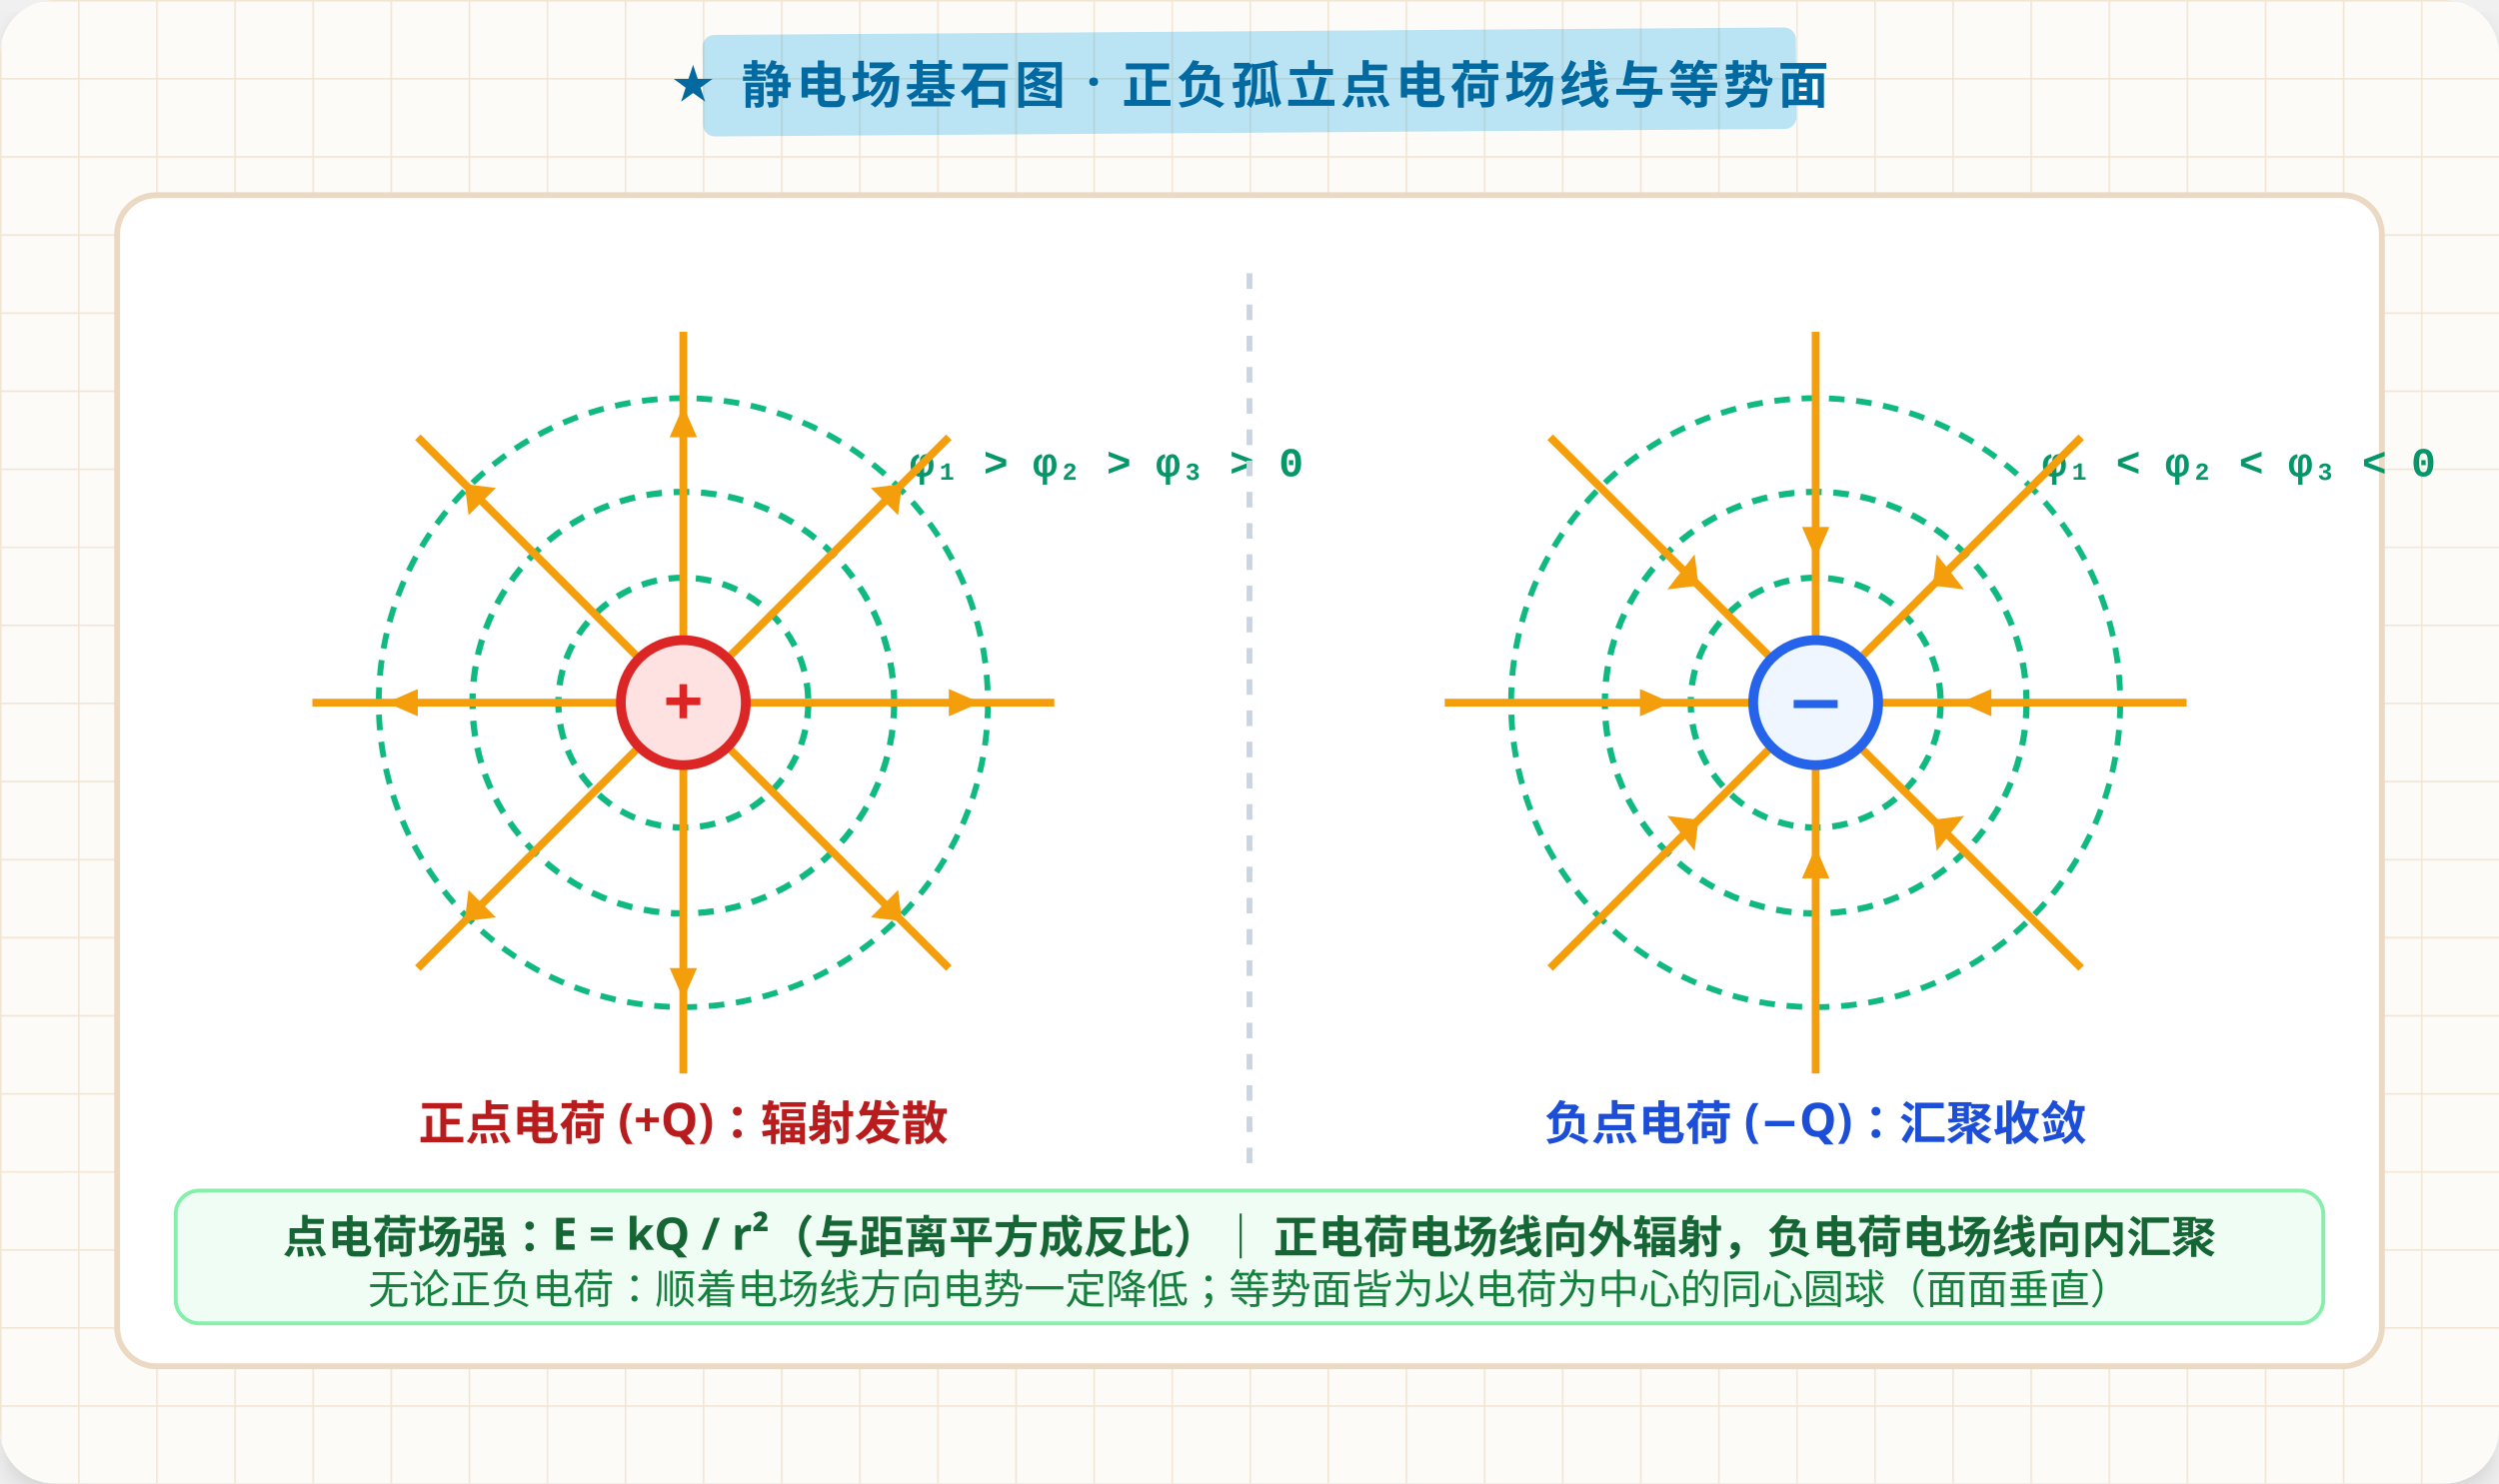
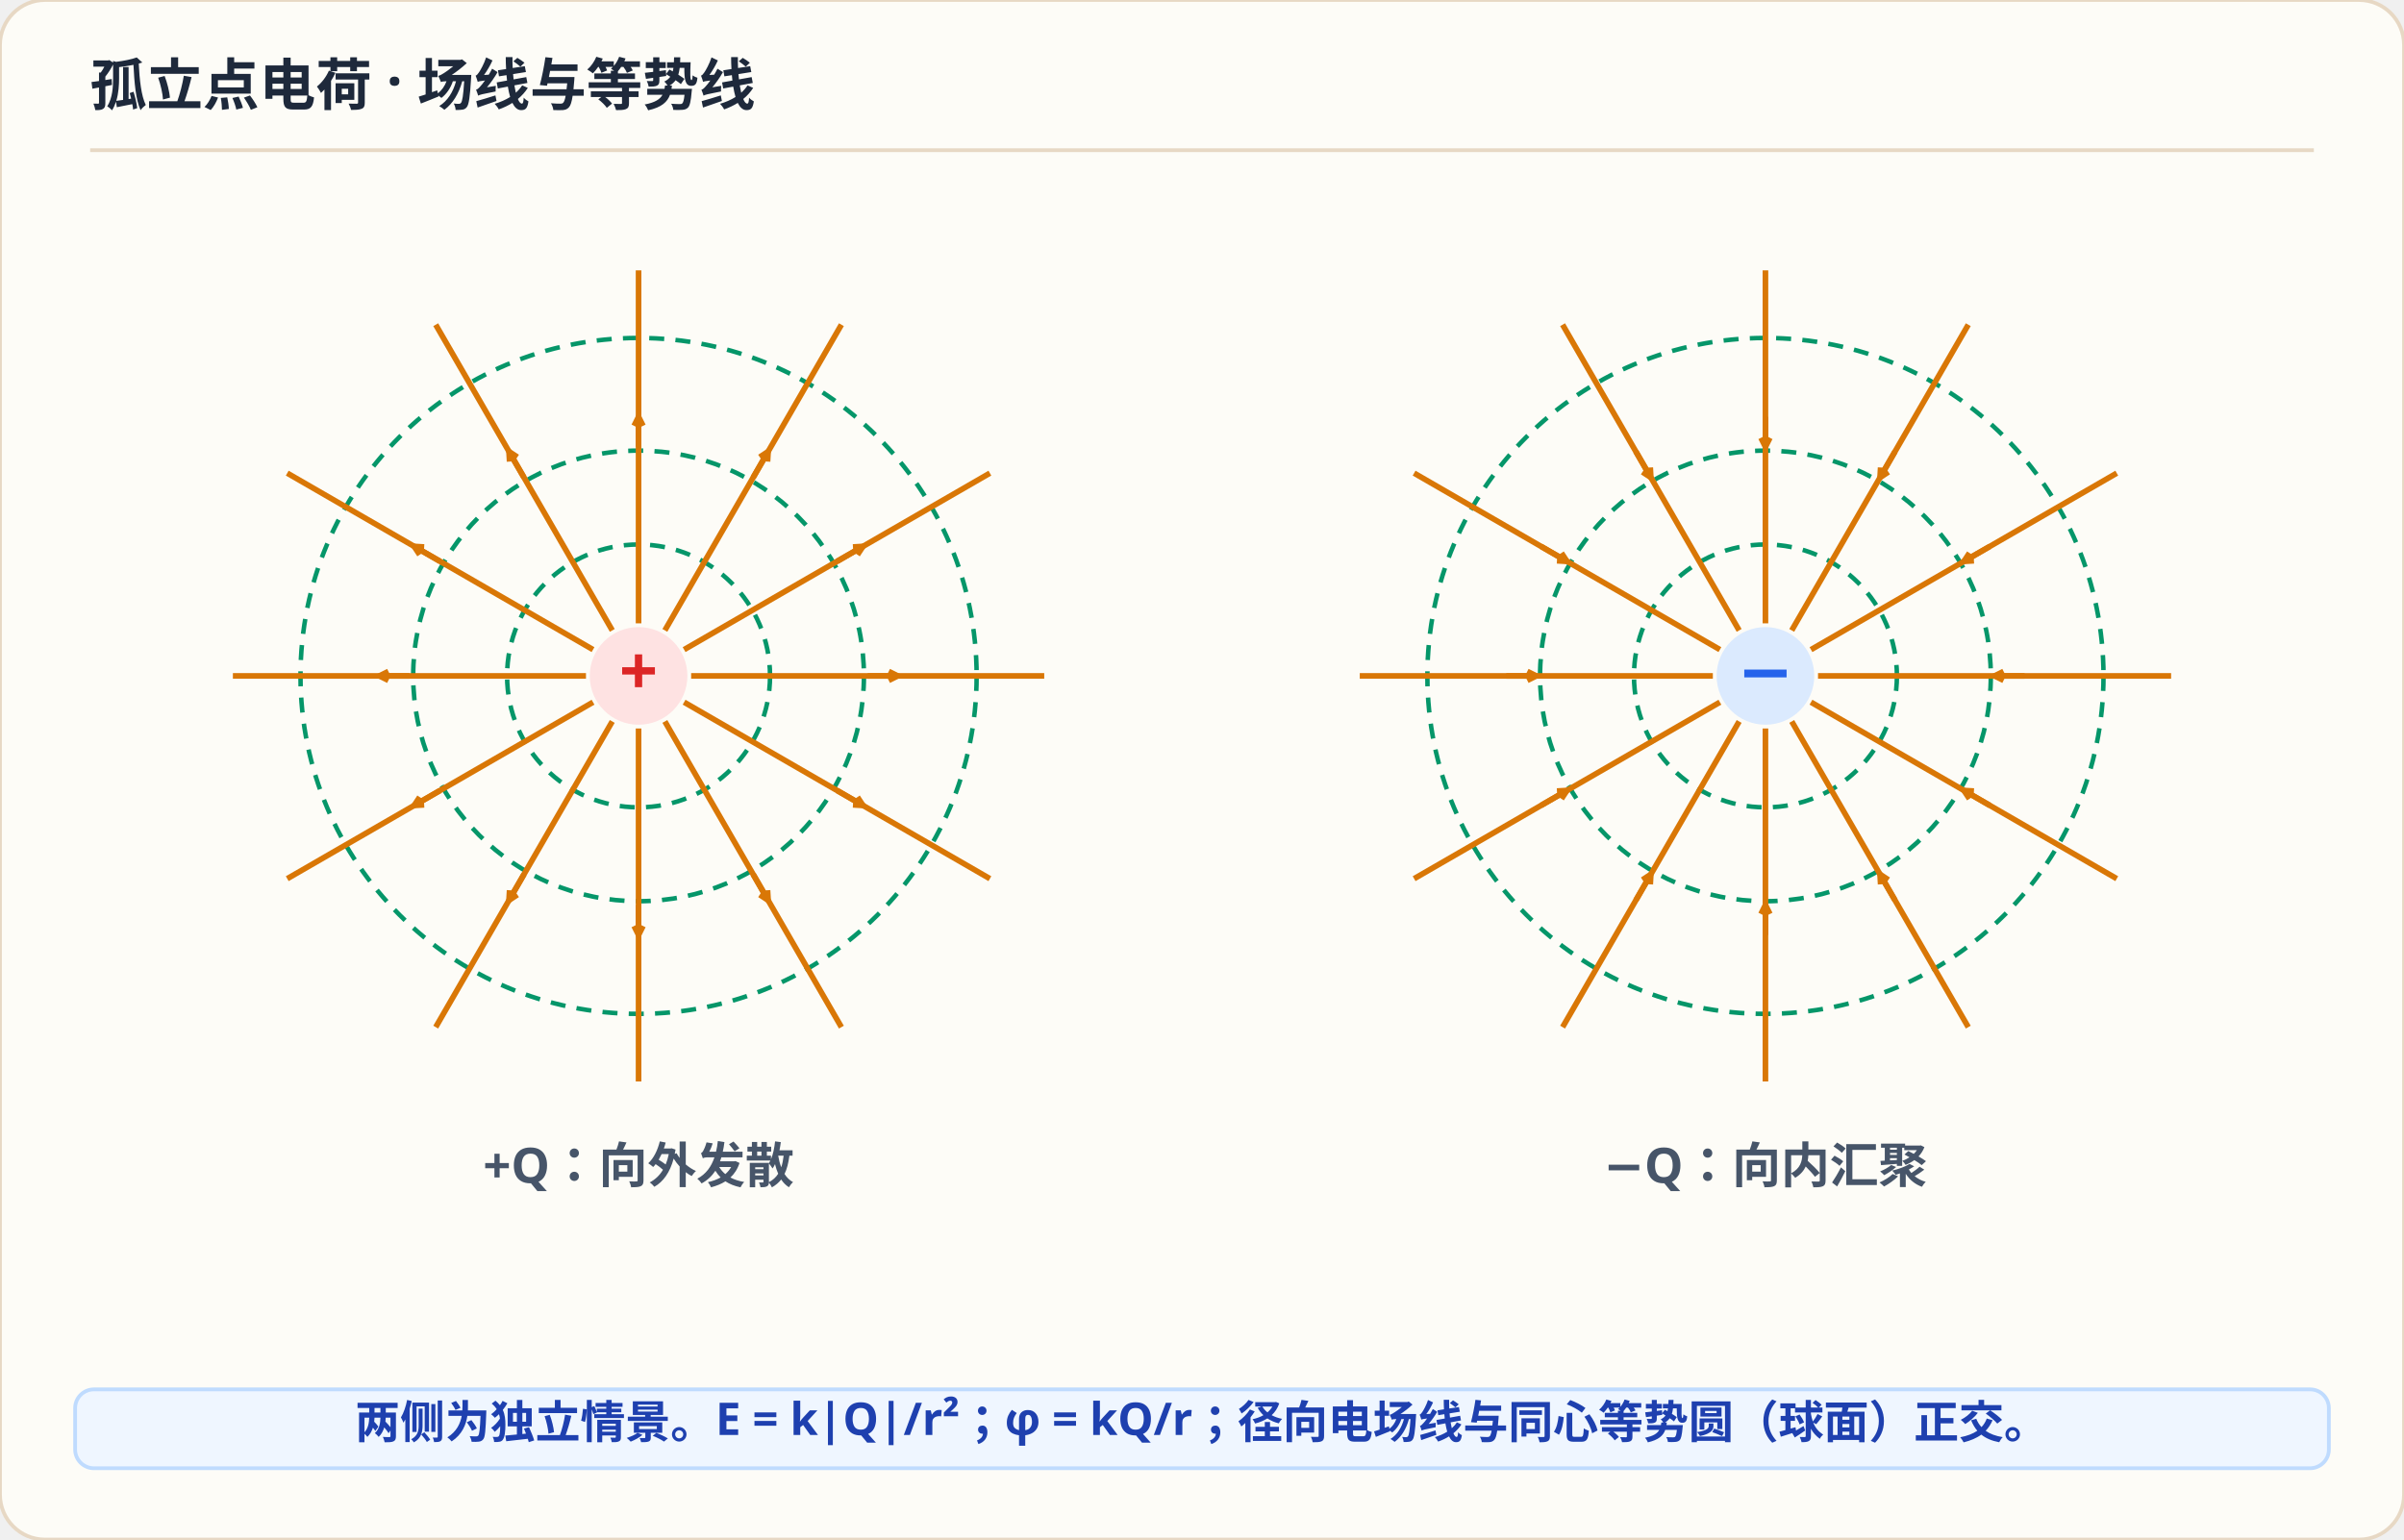
- <svg xmlns="http://www.w3.org/2000/svg" viewBox="0 0 640 380" width="100%" height="100%">
-   <defs>
-     <pattern id="gridPointCharge" width="20" height="20" patternUnits="userSpaceOnUse">
-       <path d="M 20 0 L 0 0 0 20" fill="none" stroke="#f1e5d4" stroke-width="0.8" />
-     </pattern>
-     <filter id="shadowPC" x="-5%" y="-5%" width="110%" height="110%">
-       <feDropShadow dx="0" dy="3" stdDeviation="3" flood-opacity="0.12" />
-     </filter>
-   </defs>
-   <rect width="640" height="380" rx="14" fill="#fdfbf7" filter="url(#shadowPC)" />
-   <rect width="640" height="380" rx="14" fill="url(#gridPointCharge)" />
-   <rect x="180" y="8" width="280" height="26" fill="rgba(14, 165, 233, 0.28)" rx="3" transform="rotate(-0.4 320 21)" />
-   <text x="320" y="26" font-family="'PingFang SC','Microsoft YaHei',sans-serif" font-size="13" font-weight="900" fill="#0369a1" text-anchor="middle" letter-spacing="1">
-     ★ 静电场基石图 · 正负孤立点电荷场线与等势面
-   </text>
-   <g transform="translate(30, 50)">
-     <rect width="580" height="300" rx="10" fill="#ffffff" stroke="#ebd9c3" stroke-width="1.5" />
-     <g transform="translate(145, 130)">
-       <circle cx="0" cy="0" r="32" fill="none" stroke="#10b981" stroke-width="1.6" stroke-dasharray="4,3" />
-       <circle cx="0" cy="0" r="54" fill="none" stroke="#10b981" stroke-width="1.6" stroke-dasharray="4,3" />
-       <circle cx="0" cy="0" r="78" fill="none" stroke="#10b981" stroke-width="1.5" stroke-dasharray="4,3" />
-       <text x="58" y="-58" font-family="'Courier New',sans-serif" font-size="10.5" font-weight="800" fill="#059669">φ₁ &gt; φ₂ &gt; φ₃ &gt; 0</text>
-       <line x1="16" y1="0" x2="95" y2="0" stroke="#f59e0b" stroke-width="2" />
-       <path d="M 68 -3.5 L 76 0 L 68 3.5 Z" fill="#f59e0b" />
-       <line x1="11" y1="-11" x2="68" y2="-68" stroke="#f59e0b" stroke-width="2" />
-       <path d="M 48 -55 L 56 -56 L 55 -48 Z" fill="#f59e0b" />
-       <line x1="0" y1="-16" x2="0" y2="-95" stroke="#f59e0b" stroke-width="2" />
-       <path d="M -3.5 -68 L 0 -76 L 3.5 -68 Z" fill="#f59e0b" />
-       <line x1="-11" y1="-11" x2="-68" y2="-68" stroke="#f59e0b" stroke-width="2" />
-       <path d="M -48 -55 L -56 -56 L -55 -48 Z" fill="#f59e0b" />
-       <line x1="-16" y1="0" x2="-95" y2="0" stroke="#f59e0b" stroke-width="2" />
-       <path d="M -68 -3.5 L -76 0 L -68 3.5 Z" fill="#f59e0b" />
-       <line x1="-11" y1="11" x2="-68" y2="68" stroke="#f59e0b" stroke-width="2" />
-       <path d="M -48 55 L -56 56 L -55 48 Z" fill="#f59e0b" />
-       <line x1="0" y1="16" x2="0" y2="95" stroke="#f59e0b" stroke-width="2" />
-       <path d="M -3.5 68 L 0 76 L 3.5 68 Z" fill="#f59e0b" />
-       <line x1="11" y1="11" x2="68" y2="68" stroke="#f59e0b" stroke-width="2" />
-       <path d="M 48 55 L 56 56 L 55 48 Z" fill="#f59e0b" />
-       <circle cx="0" cy="0" r="16" fill="#fee2e2" stroke="#dc2626" stroke-width="2.5" />
-       <text x="0" y="6" font-family="sans-serif" font-size="18" font-weight="900" fill="#dc2626" text-anchor="middle">+</text>
-       <text x="0" y="112" font-family="'PingFang SC',sans-serif" font-size="12" font-weight="900" fill="#b91c1c" text-anchor="middle">正点电荷 (+Q)：辐射发散</text>
-     </g>
-     <line x1="290" y1="20" x2="290" y2="250" stroke="#cbd5e1" stroke-width="1.5" stroke-dasharray="4,4" />
-     <g transform="translate(435, 130)">
-       <circle cx="0" cy="0" r="32" fill="none" stroke="#10b981" stroke-width="1.6" stroke-dasharray="4,3" />
-       <circle cx="0" cy="0" r="54" fill="none" stroke="#10b981" stroke-width="1.6" stroke-dasharray="4,3" />
-       <circle cx="0" cy="0" r="78" fill="none" stroke="#10b981" stroke-width="1.5" stroke-dasharray="4,3" />
-       <text x="58" y="-58" font-family="'Courier New',sans-serif" font-size="10.5" font-weight="800" fill="#059669">φ₁ &lt; φ₂ &lt; φ₃ &lt; 0</text>
-       <line x1="95" y1="0" x2="16" y2="0" stroke="#f59e0b" stroke-width="2" />
-       <path d="M 45 -3.5 L 37 0 L 45 3.5 Z" fill="#f59e0b" />
-       <line x1="68" y1="-68" x2="11" y2="-11" stroke="#f59e0b" stroke-width="2" />
-       <path d="M 38 -29 L 30 -30 L 31 -38 Z" fill="#f59e0b" />
-       <line x1="0" y1="-95" x2="0" y2="-16" stroke="#f59e0b" stroke-width="2" />
-       <path d="M -3.5 -45 L 0 -37 L 3.5 -45 Z" fill="#f59e0b" />
-       <line x1="-68" y1="-68" x2="-11" y2="-11" stroke="#f59e0b" stroke-width="2" />
-       <path d="M -38 -29 L -30 -30 L -31 -38 Z" fill="#f59e0b" />
-       <line x1="-95" y1="0" x2="-16" y2="0" stroke="#f59e0b" stroke-width="2" />
-       <path d="M -45 -3.5 L -37 0 L -45 3.5 Z" fill="#f59e0b" />
-       <line x1="-68" y1="68" x2="-11" y2="11" stroke="#f59e0b" stroke-width="2" />
-       <path d="M -38 29 L -30 30 L -31 38 Z" fill="#f59e0b" />
-       <line x1="0" y1="95" x2="0" y2="16" stroke="#f59e0b" stroke-width="2" />
-       <path d="M -3.5 45 L 0 37 L 3.5 45 Z" fill="#f59e0b" />
-       <line x1="68" y1="68" x2="11" y2="11" stroke="#f59e0b" stroke-width="2" />
-       <path d="M 38 29 L 30 30 L 31 38 Z" fill="#f59e0b" />
-       <circle cx="0" cy="0" r="16" fill="#eff6ff" stroke="#2563eb" stroke-width="2.5" />
-       <text x="0" y="6" font-family="sans-serif" font-size="18" font-weight="900" fill="#2563eb" text-anchor="middle">−</text>
-       <text x="0" y="112" font-family="'PingFang SC',sans-serif" font-size="12" font-weight="900" fill="#1d4ed8" text-anchor="middle">负点电荷 (−Q)：汇聚收敛</text>
-     </g>
-     <rect x="15" y="255" width="550" height="34" rx="6" fill="#f0fdf4" stroke="#86efac" />
-     <text x="290" y="271" font-family="'PingFang SC',sans-serif" font-size="11.5" font-weight="900" fill="#166534" text-anchor="middle">
-       点电荷场强：E = kQ / r²（与距离平方成反比）｜ 正电荷电场线向外辐射，负电荷电场线向内汇聚
-     </text>
-     <text x="290" y="284" font-family="'PingFang SC',sans-serif" font-size="10.5" fill="#15803d" text-anchor="middle">
-       无论正负电荷：顺着电场线方向电势一定降低；等势面皆为以电荷为中心的同心圆球（面面垂直）
-     </text>
+ <svg xmlns="http://www.w3.org/2000/svg" viewBox="0 0 896 574" width="100%" height="100%" role="img" aria-labelledby="title desc">
+   <style>text{font-family:"Microsoft YaHei","PingFang SC",sans-serif}.still{display:none} @media(prefers-reduced-motion:reduce){.motion{display:none}.still{display:inline}}</style>
+   <g transform="scale(1.4)">
+     <rect x="0" y="0" width="640" height="410" rx="12" fill="#fdfcf7" stroke="#e7d8c4">
+ </rect>
+     <text x="24" y="28" fill="#1e293b" font-size="15" font-weight="800">孤立点电荷 · 场线与等势线</text>
+     <line x1="24" y1="40" x2="616" y2="40" stroke="#e7d8c4" stroke-width="1">
+ </line>
+     <circle cx="170" cy="180" r="35" fill="none" stroke="#059669" stroke-width="1.2" stroke-dasharray="4 3">
+ </circle>
+     <circle cx="170" cy="180" r="60" fill="none" stroke="#059669" stroke-width="1.2" stroke-dasharray="4 3">
+ </circle>
+     <circle cx="170" cy="180" r="90" fill="none" stroke="#059669" stroke-width="1.2" stroke-dasharray="4 3">
+ </circle>
+     <line x1="184" y1="180" x2="278" y2="180" stroke="#d97706" stroke-width="1.5">
+ </line>
+     <path d="M 231 180 L 239 180 M 236.6 181.2 L 239 180 L 236.6 178.8" stroke="#d97706" stroke-width="1.5" fill="none">
+ </path>
+     <line x1="182.124" y1="187" x2="263.531" y2="234" stroke="#d97706" stroke-width="1.5">
+ </line>
+     <path d="M 222.827 210.5 L 229.756 214.5 M 227.077 214.339 L 229.756 214.5 L 228.277 212.261" stroke="#d97706" stroke-width="1.5" fill="none">
+ </path>
+     <line x1="177" y1="192.124" x2="224" y2="273.531" stroke="#d97706" stroke-width="1.5">
+ </line>
+     <path d="M 200.5 232.827 L 204.5 239.756 M 202.261 238.277 L 204.5 239.756 L 204.339 237.077" stroke="#d97706" stroke-width="1.5" fill="none">
+ </path>
+     <line x1="170" y1="194" x2="170" y2="288" stroke="#d97706" stroke-width="1.5">
+ </line>
+     <path d="M 170 241 L 170 249 M 168.8 246.6 L 170 249 L 171.2 246.6" stroke="#d97706" stroke-width="1.5" fill="none">
+ </path>
+     <line x1="163" y1="192.124" x2="116" y2="273.531" stroke="#d97706" stroke-width="1.5">
+ </line>
+     <path d="M 139.5 232.827 L 135.5 239.756 M 135.661 237.077 L 135.5 239.756 L 137.739 238.277" stroke="#d97706" stroke-width="1.5" fill="none">
+ </path>
+     <line x1="157.876" y1="187" x2="76.469" y2="234" stroke="#d97706" stroke-width="1.5">
+ </line>
+     <path d="M 117.172 210.5 L 110.244 214.5 M 111.723 212.261 L 110.244 214.5 L 112.923 214.339" stroke="#d97706" stroke-width="1.5" fill="none">
+ </path>
+     <line x1="156" y1="180" x2="62" y2="180" stroke="#d97706" stroke-width="1.5">
+ </line>
+     <path d="M 109 180 L 101 180 M 103.4 178.8 L 101 180 L 103.4 181.2" stroke="#d97706" stroke-width="1.5" fill="none">
+ </path>
+     <line x1="157.876" y1="173" x2="76.469" y2="126" stroke="#d97706" stroke-width="1.5">
+ </line>
+     <path d="M 117.172 149.5 L 110.244 145.5 M 112.923 145.661 L 110.244 145.5 L 111.723 147.739" stroke="#d97706" stroke-width="1.5" fill="none">
+ </path>
+     <line x1="163" y1="167.876" x2="116" y2="86.469" stroke="#d97706" stroke-width="1.5">
+ </line>
+     <path d="M 139.5 127.172 L 135.5 120.244 M 137.739 121.723 L 135.5 120.244 L 135.661 122.923" stroke="#d97706" stroke-width="1.5" fill="none">
+ </path>
+     <line x1="170" y1="166" x2="170" y2="72" stroke="#d97706" stroke-width="1.5">
+ </line>
+     <path d="M 170 119 L 170 111 M 171.2 113.4 L 170 111 L 168.8 113.4" stroke="#d97706" stroke-width="1.5" fill="none">
+ </path>
+     <line x1="177" y1="167.876" x2="224" y2="86.469" stroke="#d97706" stroke-width="1.5">
+ </line>
+     <path d="M 200.5 127.172 L 204.5 120.244 M 204.339 122.923 L 204.5 120.244 L 202.261 121.723" stroke="#d97706" stroke-width="1.5" fill="none">
+ </path>
+     <line x1="182.124" y1="173" x2="263.531" y2="126" stroke="#d97706" stroke-width="1.5">
+ </line>
+     <path d="M 222.827 149.5 L 229.756 145.5 M 228.277 147.739 L 229.756 145.5 L 227.077 145.661" stroke="#d97706" stroke-width="1.5" fill="none">
+ </path>
+     <circle cx="170" cy="180" r="13" fill="#fee2e2">
+ </circle>
+     <text x="170" y="185" fill="#dc2626" font-size="18" font-weight="800" text-anchor="middle">+</text>
+     <text x="170" y="315" fill="#475569" font-size="13" font-weight="700" text-anchor="middle">+Q：向外发散</text>
+     <circle cx="470" cy="180" r="35" fill="none" stroke="#059669" stroke-width="1.2" stroke-dasharray="4 3">
+ </circle>
+     <circle cx="470" cy="180" r="60" fill="none" stroke="#059669" stroke-width="1.2" stroke-dasharray="4 3">
+ </circle>
+     <circle cx="470" cy="180" r="90" fill="none" stroke="#059669" stroke-width="1.2" stroke-dasharray="4 3">
+ </circle>
+     <line x1="484" y1="180" x2="578" y2="180" stroke="#d97706" stroke-width="1.5">
+ </line>
+     <path d="M 539 180 L 531 180 M 533.4 178.8 L 531 180 L 533.4 181.2" stroke="#d97706" stroke-width="1.5" fill="none">
+ </path>
+     <line x1="482.124" y1="187" x2="563.531" y2="234" stroke="#d97706" stroke-width="1.5">
+ </line>
+     <path d="M 529.756 214.5 L 522.827 210.5 M 525.506 210.661 L 522.827 210.5 L 524.306 212.739" stroke="#d97706" stroke-width="1.5" fill="none">
+ </path>
+     <line x1="477" y1="192.124" x2="524" y2="273.531" stroke="#d97706" stroke-width="1.5">
+ </line>
+     <path d="M 504.5 239.756 L 500.5 232.827 M 502.739 234.306 L 500.5 232.827 L 500.661 235.506" stroke="#d97706" stroke-width="1.5" fill="none">
+ </path>
+     <line x1="470" y1="194" x2="470" y2="288" stroke="#d97706" stroke-width="1.5">
+ </line>
+     <path d="M 470 249 L 470 241 M 471.2 243.4 L 470 241 L 468.8 243.4" stroke="#d97706" stroke-width="1.5" fill="none">
+ </path>
+     <line x1="463" y1="192.124" x2="416" y2="273.531" stroke="#d97706" stroke-width="1.5">
+ </line>
+     <path d="M 435.5 239.756 L 439.5 232.827 M 439.339 235.506 L 439.5 232.827 L 437.261 234.306" stroke="#d97706" stroke-width="1.5" fill="none">
+ </path>
+     <line x1="457.876" y1="187" x2="376.469" y2="234" stroke="#d97706" stroke-width="1.5">
+ </line>
+     <path d="M 410.244 214.5 L 417.173 210.5 M 415.694 212.739 L 417.173 210.5 L 414.494 210.661" stroke="#d97706" stroke-width="1.5" fill="none">
+ </path>
+     <line x1="456" y1="180" x2="362" y2="180" stroke="#d97706" stroke-width="1.5">
+ </line>
+     <path d="M 401 180 L 409 180 M 406.6 181.2 L 409 180 L 406.6 178.8" stroke="#d97706" stroke-width="1.5" fill="none">
+ </path>
+     <line x1="457.876" y1="173" x2="376.469" y2="126" stroke="#d97706" stroke-width="1.5">
+ </line>
+     <path d="M 410.244 145.5 L 417.173 149.5 M 414.494 149.339 L 417.173 149.5 L 415.694 147.261" stroke="#d97706" stroke-width="1.5" fill="none">
+ </path>
+     <line x1="463" y1="167.876" x2="416" y2="86.469" stroke="#d97706" stroke-width="1.5">
+ </line>
+     <path d="M 435.5 120.244 L 439.5 127.172 M 437.261 125.694 L 439.5 127.172 L 439.339 124.494" stroke="#d97706" stroke-width="1.5" fill="none">
+ </path>
+     <line x1="470" y1="166" x2="470" y2="72" stroke="#d97706" stroke-width="1.5">
+ </line>
+     <path d="M 470 111 L 470 119 M 468.8 116.6 L 470 119 L 471.2 116.6" stroke="#d97706" stroke-width="1.5" fill="none">
+ </path>
+     <line x1="477" y1="167.876" x2="524" y2="86.469" stroke="#d97706" stroke-width="1.5">
+ </line>
+     <path d="M 504.5 120.244 L 500.5 127.172 M 500.661 124.494 L 500.5 127.172 L 502.739 125.694" stroke="#d97706" stroke-width="1.5" fill="none">
+ </path>
+     <line x1="482.124" y1="173" x2="563.531" y2="126" stroke="#d97706" stroke-width="1.5">
+ </line>
+     <path d="M 529.756 145.5 L 522.827 149.5 M 524.306 147.261 L 522.827 149.5 L 525.506 149.339" stroke="#d97706" stroke-width="1.5" fill="none">
+ </path>
+     <circle cx="470" cy="180" r="13" fill="#dbeafe">
+ </circle>
+     <text x="470" y="185" fill="#2563eb" font-size="18" font-weight="800" text-anchor="middle">−</text>
+     <text x="470" y="315" fill="#475569" font-size="13" font-weight="700" text-anchor="middle">−Q：向内汇聚</text>
+     <rect x="20" y="370" width="600" height="21" rx="5" fill="#eff6ff" stroke="#bfdbfe">
+ </rect>
+     <text x="320" y="383" fill="#1e40af" font-size="12" font-weight="600" text-anchor="middle">两侧为独立情景。E = k|Q|/r²；φ = kQ/r；径向电场线与同心等势圆（球面）正交。</text>
  </g>
</svg>
